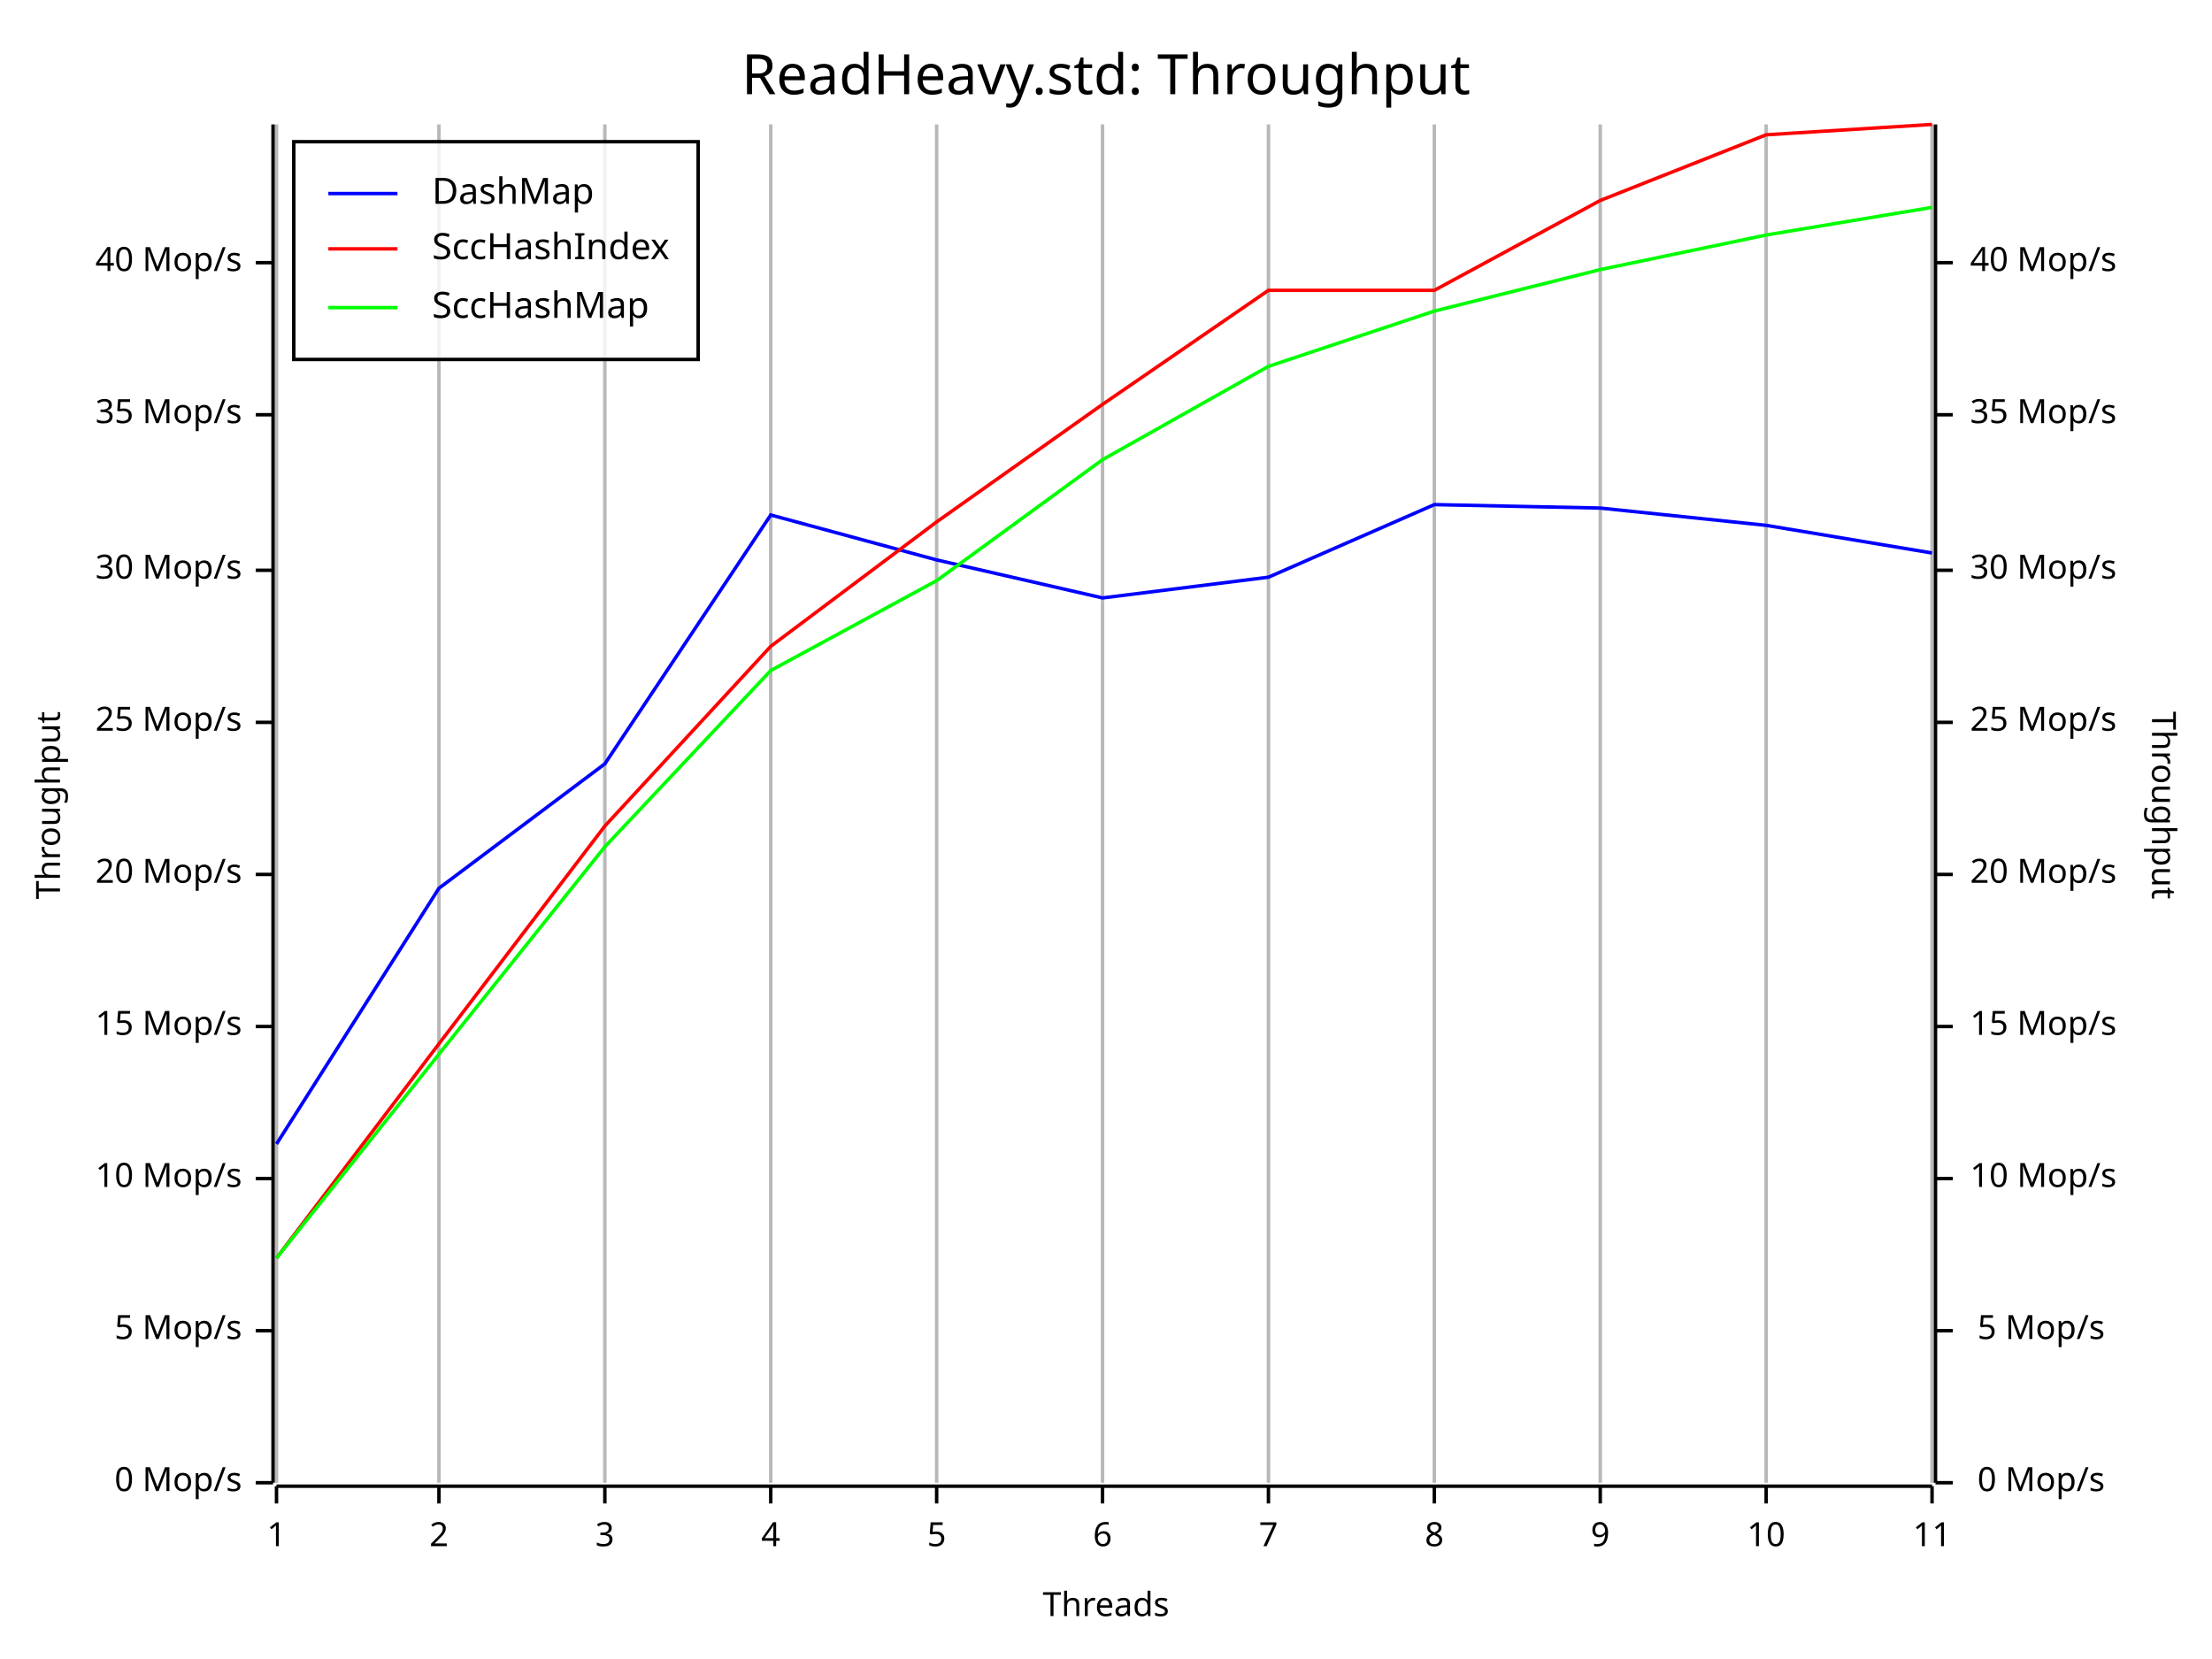
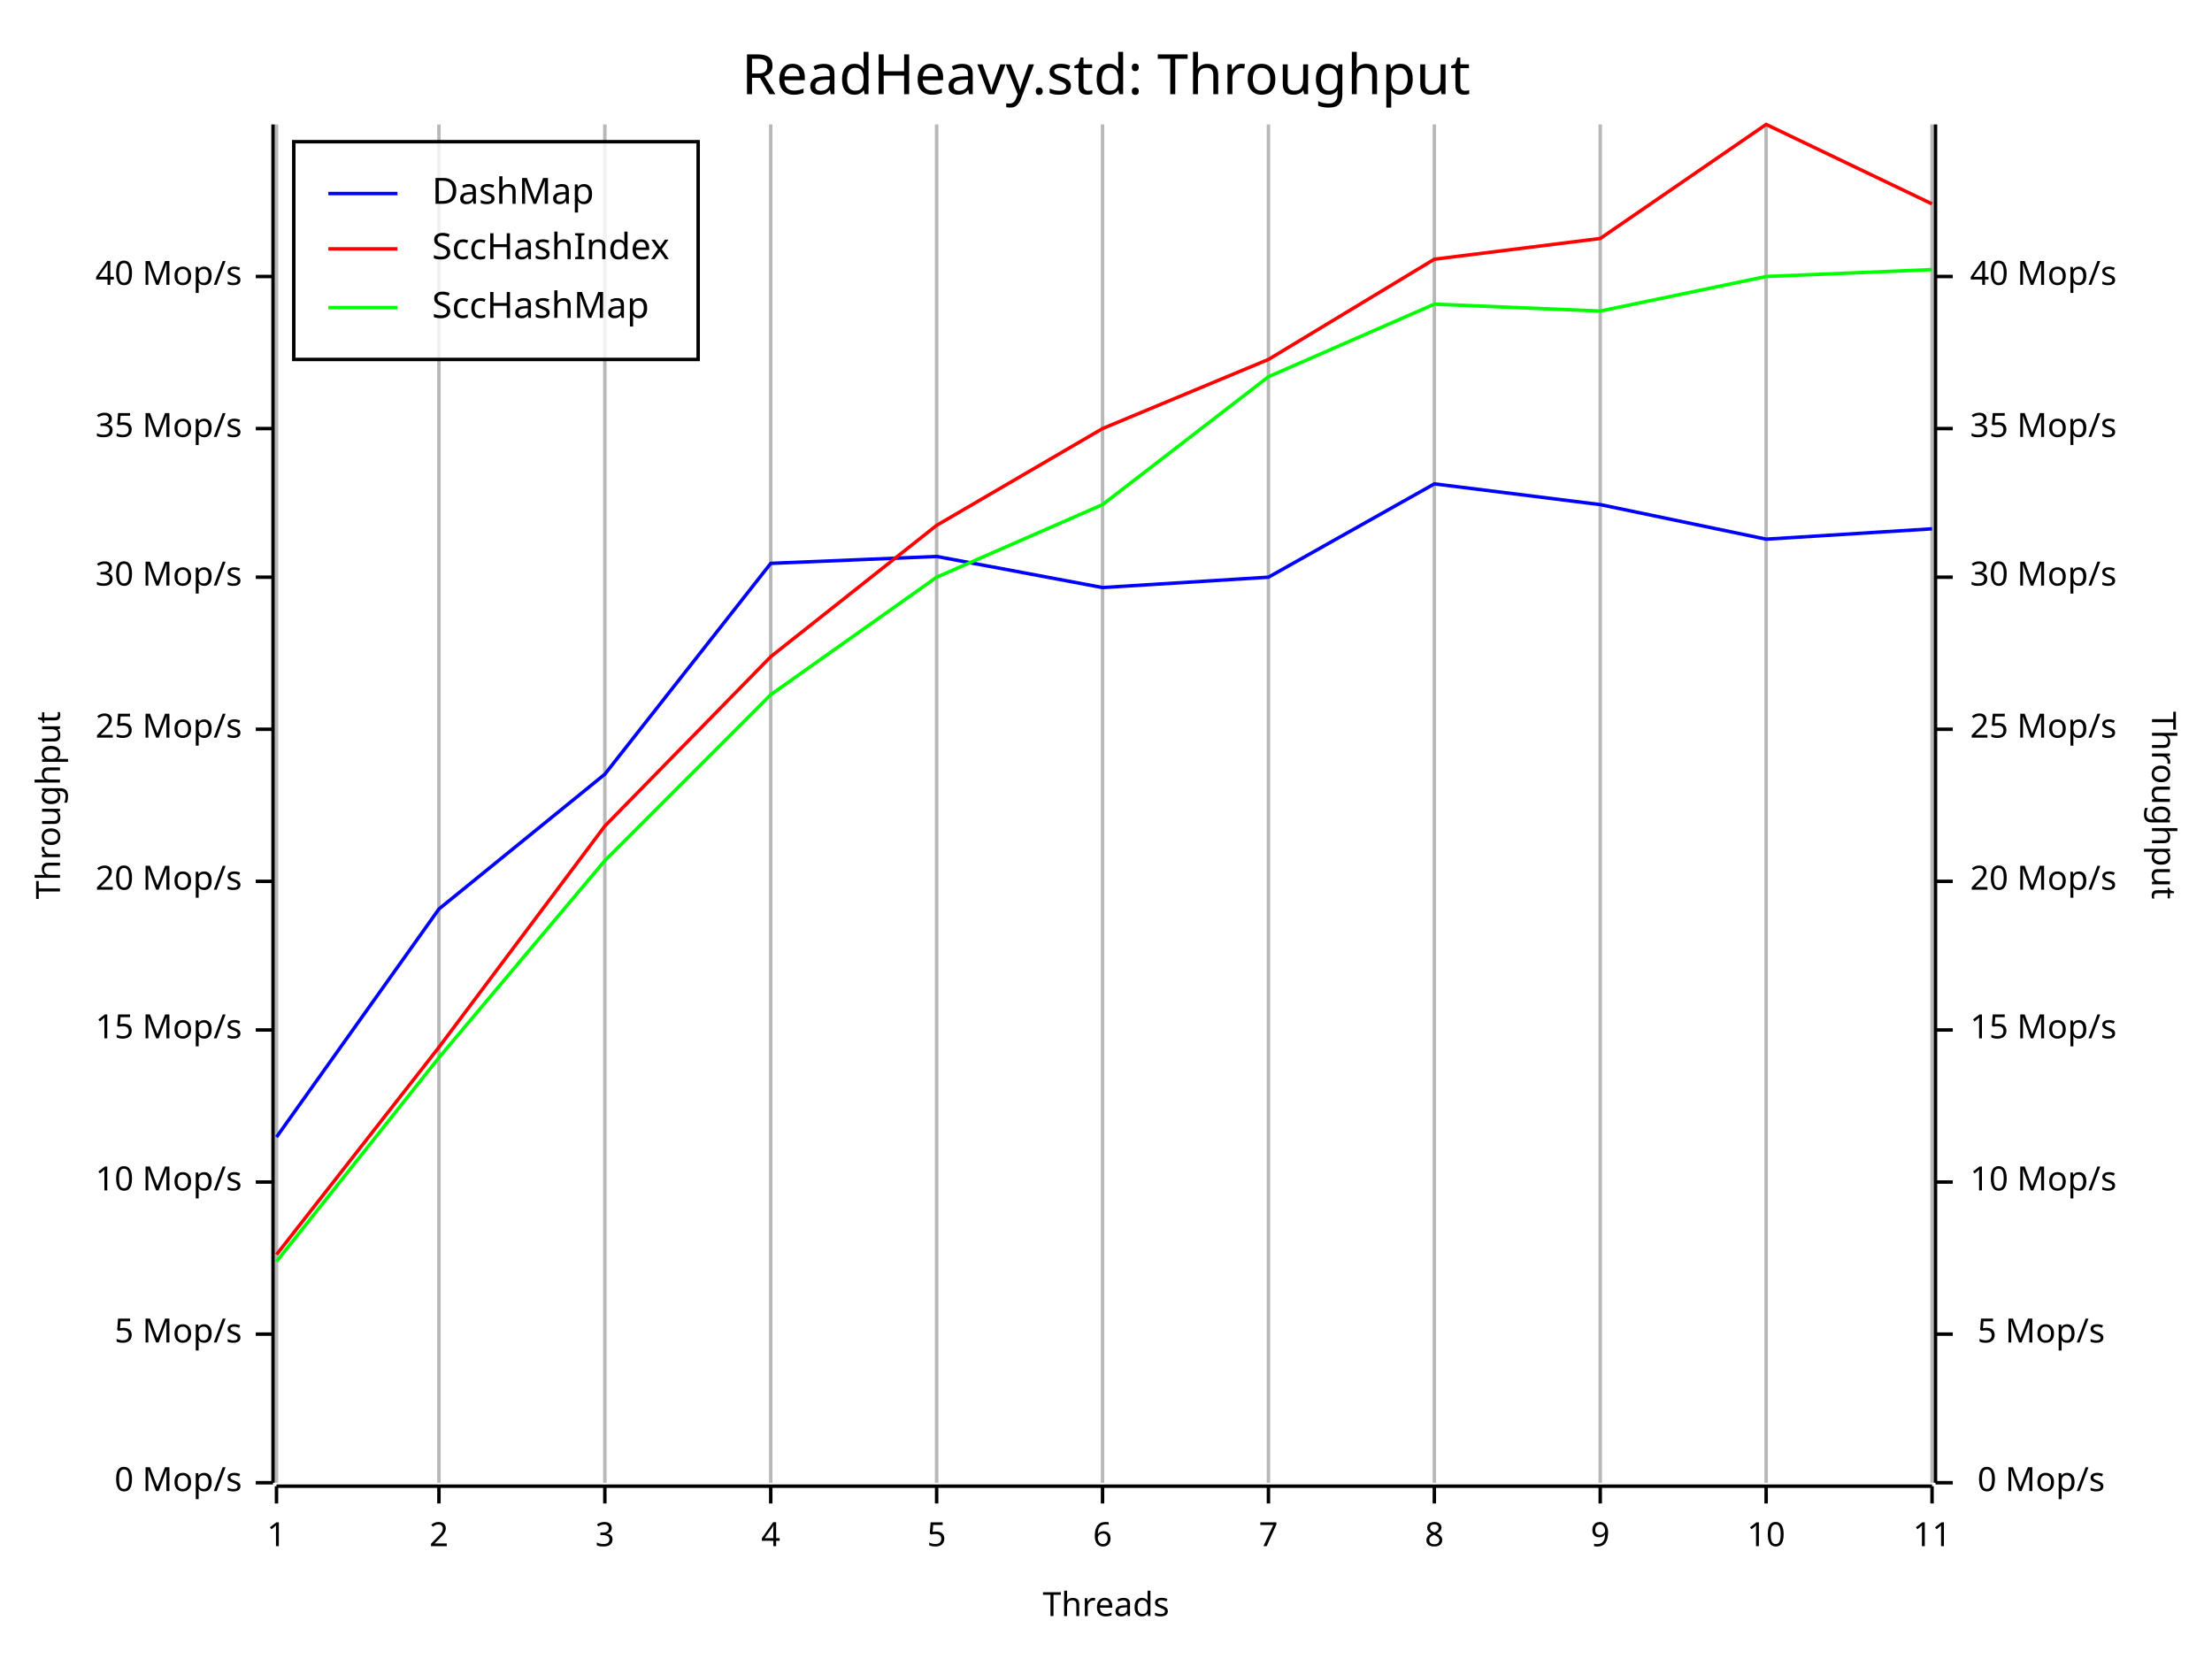
<svg xmlns="http://www.w3.org/2000/svg" width="640" height="480" viewBox="0 0 640 480">
  <rect x="0" y="0" width="640" height="480" opacity="1" fill="#FFFFFF" stroke="none" />
  <text x="320" y="15" dy="0.76em" text-anchor="middle" font-family="Fira Code" font-size="16.129" opacity="1" fill="#000000">
ReadHeavy.std: Throughput
</text>
  <line opacity="0.1" stroke="#000000" stroke-width="1" x1="80" y1="429" x2="80" y2="36" />
  <line opacity="0.1" stroke="#000000" stroke-width="1" x1="127" y1="429" x2="127" y2="36" />
  <line opacity="0.1" stroke="#000000" stroke-width="1" x1="175" y1="429" x2="175" y2="36" />
  <line opacity="0.1" stroke="#000000" stroke-width="1" x1="223" y1="429" x2="223" y2="36" />
  <line opacity="0.1" stroke="#000000" stroke-width="1" x1="271" y1="429" x2="271" y2="36" />
  <line opacity="0.1" stroke="#000000" stroke-width="1" x1="319" y1="429" x2="319" y2="36" />
  <line opacity="0.1" stroke="#000000" stroke-width="1" x1="367" y1="429" x2="367" y2="36" />
  <line opacity="0.1" stroke="#000000" stroke-width="1" x1="415" y1="429" x2="415" y2="36" />
  <line opacity="0.1" stroke="#000000" stroke-width="1" x1="463" y1="429" x2="463" y2="36" />
  <line opacity="0.1" stroke="#000000" stroke-width="1" x1="511" y1="429" x2="511" y2="36" />
  <line opacity="0.1" stroke="#000000" stroke-width="1" x1="559" y1="429" x2="559" y2="36" />
  <text x="10" y="233" dy="0.76em" text-anchor="middle" font-family="sans-serif" font-size="9.677" opacity="1" fill="#000000" transform="rotate(270, 10, 233)">
Throughput
</text>
  <text x="320" y="470" dy="-0.5ex" text-anchor="middle" font-family="sans-serif" font-size="9.677" opacity="1" fill="#000000">
Threads
</text>
  <text x="630" y="233" dy="0.76em" text-anchor="middle" font-family="sans-serif" font-size="9.677" opacity="1" fill="#000000" transform="rotate(90, 630, 233)">
Throughput
</text>
  <line opacity="0.2" stroke="#000000" stroke-width="1" x1="80" y1="429" x2="80" y2="36" />
  <line opacity="0.2" stroke="#000000" stroke-width="1" x1="127" y1="429" x2="127" y2="36" />
  <line opacity="0.2" stroke="#000000" stroke-width="1" x1="175" y1="429" x2="175" y2="36" />
  <line opacity="0.2" stroke="#000000" stroke-width="1" x1="223" y1="429" x2="223" y2="36" />
  <line opacity="0.2" stroke="#000000" stroke-width="1" x1="271" y1="429" x2="271" y2="36" />
  <line opacity="0.2" stroke="#000000" stroke-width="1" x1="319" y1="429" x2="319" y2="36" />
  <line opacity="0.2" stroke="#000000" stroke-width="1" x1="367" y1="429" x2="367" y2="36" />
  <line opacity="0.2" stroke="#000000" stroke-width="1" x1="415" y1="429" x2="415" y2="36" />
  <line opacity="0.2" stroke="#000000" stroke-width="1" x1="463" y1="429" x2="463" y2="36" />
  <line opacity="0.2" stroke="#000000" stroke-width="1" x1="511" y1="429" x2="511" y2="36" />
  <line opacity="0.2" stroke="#000000" stroke-width="1" x1="559" y1="429" x2="559" y2="36" />
  <polyline fill="none" opacity="1" stroke="#000000" stroke-width="1" points="79,36 79,429 " />
  <text x="70" y="429" dy="0.5ex" text-anchor="end" font-family="sans-serif" font-size="9.677" opacity="1" fill="#000000">
0 Mop/s
</text>
  <polyline fill="none" opacity="1" stroke="#000000" stroke-width="1" points="74,429 79,429 " />
-   <text x="70" y="385" dy="0.5ex" text-anchor="end" font-family="sans-serif" font-size="9.677" opacity="1" fill="#000000">
+   <text x="70" y="386" dy="0.5ex" text-anchor="end" font-family="sans-serif" font-size="9.677" opacity="1" fill="#000000">
5 Mop/s
</text>
-   <polyline fill="none" opacity="1" stroke="#000000" stroke-width="1" points="74,385 79,385 " />
-   <text x="70" y="341" dy="0.5ex" text-anchor="end" font-family="sans-serif" font-size="9.677" opacity="1" fill="#000000">
+   <polyline fill="none" opacity="1" stroke="#000000" stroke-width="1" points="74,386 79,386 " />
+   <text x="70" y="342" dy="0.5ex" text-anchor="end" font-family="sans-serif" font-size="9.677" opacity="1" fill="#000000">
10 Mop/s
</text>
-   <polyline fill="none" opacity="1" stroke="#000000" stroke-width="1" points="74,341 79,341 " />
-   <text x="70" y="297" dy="0.5ex" text-anchor="end" font-family="sans-serif" font-size="9.677" opacity="1" fill="#000000">
+   <polyline fill="none" opacity="1" stroke="#000000" stroke-width="1" points="74,342 79,342 " />
+   <text x="70" y="298" dy="0.5ex" text-anchor="end" font-family="sans-serif" font-size="9.677" opacity="1" fill="#000000">
15 Mop/s
</text>
-   <polyline fill="none" opacity="1" stroke="#000000" stroke-width="1" points="74,297 79,297 " />
-   <text x="70" y="253" dy="0.5ex" text-anchor="end" font-family="sans-serif" font-size="9.677" opacity="1" fill="#000000">
+   <polyline fill="none" opacity="1" stroke="#000000" stroke-width="1" points="74,298 79,298 " />
+   <text x="70" y="255" dy="0.5ex" text-anchor="end" font-family="sans-serif" font-size="9.677" opacity="1" fill="#000000">
20 Mop/s
</text>
-   <polyline fill="none" opacity="1" stroke="#000000" stroke-width="1" points="74,253 79,253 " />
-   <text x="70" y="209" dy="0.5ex" text-anchor="end" font-family="sans-serif" font-size="9.677" opacity="1" fill="#000000">
+   <polyline fill="none" opacity="1" stroke="#000000" stroke-width="1" points="74,255 79,255 " />
+   <text x="70" y="211" dy="0.5ex" text-anchor="end" font-family="sans-serif" font-size="9.677" opacity="1" fill="#000000">
25 Mop/s
</text>
-   <polyline fill="none" opacity="1" stroke="#000000" stroke-width="1" points="74,209 79,209 " />
-   <text x="70" y="165" dy="0.5ex" text-anchor="end" font-family="sans-serif" font-size="9.677" opacity="1" fill="#000000">
+   <polyline fill="none" opacity="1" stroke="#000000" stroke-width="1" points="74,211 79,211 " />
+   <text x="70" y="167" dy="0.5ex" text-anchor="end" font-family="sans-serif" font-size="9.677" opacity="1" fill="#000000">
30 Mop/s
</text>
-   <polyline fill="none" opacity="1" stroke="#000000" stroke-width="1" points="74,165 79,165 " />
-   <text x="70" y="120" dy="0.5ex" text-anchor="end" font-family="sans-serif" font-size="9.677" opacity="1" fill="#000000">
+   <polyline fill="none" opacity="1" stroke="#000000" stroke-width="1" points="74,167 79,167 " />
+   <text x="70" y="124" dy="0.5ex" text-anchor="end" font-family="sans-serif" font-size="9.677" opacity="1" fill="#000000">
35 Mop/s
</text>
-   <polyline fill="none" opacity="1" stroke="#000000" stroke-width="1" points="74,120 79,120 " />
-   <text x="70" y="76" dy="0.5ex" text-anchor="end" font-family="sans-serif" font-size="9.677" opacity="1" fill="#000000">
+   <polyline fill="none" opacity="1" stroke="#000000" stroke-width="1" points="74,124 79,124 " />
+   <text x="70" y="80" dy="0.5ex" text-anchor="end" font-family="sans-serif" font-size="9.677" opacity="1" fill="#000000">
40 Mop/s
</text>
-   <polyline fill="none" opacity="1" stroke="#000000" stroke-width="1" points="74,76 79,76 " />
+   <polyline fill="none" opacity="1" stroke="#000000" stroke-width="1" points="74,80 79,80 " />
  <polyline fill="none" opacity="1" stroke="#000000" stroke-width="1" points="80,430 559,430 " />
  <text x="80" y="440" dy="0.76em" text-anchor="middle" font-family="sans-serif" font-size="9.677" opacity="1" fill="#000000">
1
</text>
  <polyline fill="none" opacity="1" stroke="#000000" stroke-width="1" points="80,430 80,435 " />
  <text x="127" y="440" dy="0.76em" text-anchor="middle" font-family="sans-serif" font-size="9.677" opacity="1" fill="#000000">
2
</text>
  <polyline fill="none" opacity="1" stroke="#000000" stroke-width="1" points="127,430 127,435 " />
  <text x="175" y="440" dy="0.76em" text-anchor="middle" font-family="sans-serif" font-size="9.677" opacity="1" fill="#000000">
3
</text>
  <polyline fill="none" opacity="1" stroke="#000000" stroke-width="1" points="175,430 175,435 " />
  <text x="223" y="440" dy="0.76em" text-anchor="middle" font-family="sans-serif" font-size="9.677" opacity="1" fill="#000000">
4
</text>
  <polyline fill="none" opacity="1" stroke="#000000" stroke-width="1" points="223,430 223,435 " />
  <text x="271" y="440" dy="0.76em" text-anchor="middle" font-family="sans-serif" font-size="9.677" opacity="1" fill="#000000">
5
</text>
  <polyline fill="none" opacity="1" stroke="#000000" stroke-width="1" points="271,430 271,435 " />
  <text x="319" y="440" dy="0.76em" text-anchor="middle" font-family="sans-serif" font-size="9.677" opacity="1" fill="#000000">
6
</text>
  <polyline fill="none" opacity="1" stroke="#000000" stroke-width="1" points="319,430 319,435 " />
  <text x="367" y="440" dy="0.76em" text-anchor="middle" font-family="sans-serif" font-size="9.677" opacity="1" fill="#000000">
7
</text>
  <polyline fill="none" opacity="1" stroke="#000000" stroke-width="1" points="367,430 367,435 " />
  <text x="415" y="440" dy="0.76em" text-anchor="middle" font-family="sans-serif" font-size="9.677" opacity="1" fill="#000000">
8
</text>
  <polyline fill="none" opacity="1" stroke="#000000" stroke-width="1" points="415,430 415,435 " />
  <text x="463" y="440" dy="0.76em" text-anchor="middle" font-family="sans-serif" font-size="9.677" opacity="1" fill="#000000">
9
</text>
  <polyline fill="none" opacity="1" stroke="#000000" stroke-width="1" points="463,430 463,435 " />
  <text x="511" y="440" dy="0.76em" text-anchor="middle" font-family="sans-serif" font-size="9.677" opacity="1" fill="#000000">
10
</text>
  <polyline fill="none" opacity="1" stroke="#000000" stroke-width="1" points="511,430 511,435 " />
  <text x="559" y="440" dy="0.76em" text-anchor="middle" font-family="sans-serif" font-size="9.677" opacity="1" fill="#000000">
11
</text>
  <polyline fill="none" opacity="1" stroke="#000000" stroke-width="1" points="559,430 559,435 " />
  <polyline fill="none" opacity="1" stroke="#000000" stroke-width="1" points="560,36 560,429 " />
  <text x="609" y="429" dy="0.5ex" text-anchor="end" font-family="sans-serif" font-size="9.677" opacity="1" fill="#000000">
0 Mop/s
</text>
  <polyline fill="none" opacity="1" stroke="#000000" stroke-width="1" points="560,429 565,429 " />
-   <text x="609" y="385" dy="0.5ex" text-anchor="end" font-family="sans-serif" font-size="9.677" opacity="1" fill="#000000">
+   <text x="609" y="386" dy="0.5ex" text-anchor="end" font-family="sans-serif" font-size="9.677" opacity="1" fill="#000000">
5 Mop/s
</text>
-   <polyline fill="none" opacity="1" stroke="#000000" stroke-width="1" points="560,385 565,385 " />
-   <text x="570" y="341" dy="0.5ex" text-anchor="start" font-family="sans-serif" font-size="9.677" opacity="1" fill="#000000">
+   <polyline fill="none" opacity="1" stroke="#000000" stroke-width="1" points="560,386 565,386 " />
+   <text x="570" y="342" dy="0.5ex" text-anchor="start" font-family="sans-serif" font-size="9.677" opacity="1" fill="#000000">
10 Mop/s
</text>
-   <polyline fill="none" opacity="1" stroke="#000000" stroke-width="1" points="560,341 565,341 " />
-   <text x="570" y="297" dy="0.5ex" text-anchor="start" font-family="sans-serif" font-size="9.677" opacity="1" fill="#000000">
+   <polyline fill="none" opacity="1" stroke="#000000" stroke-width="1" points="560,342 565,342 " />
+   <text x="570" y="298" dy="0.5ex" text-anchor="start" font-family="sans-serif" font-size="9.677" opacity="1" fill="#000000">
15 Mop/s
</text>
-   <polyline fill="none" opacity="1" stroke="#000000" stroke-width="1" points="560,297 565,297 " />
-   <text x="570" y="253" dy="0.5ex" text-anchor="start" font-family="sans-serif" font-size="9.677" opacity="1" fill="#000000">
+   <polyline fill="none" opacity="1" stroke="#000000" stroke-width="1" points="560,298 565,298 " />
+   <text x="570" y="255" dy="0.5ex" text-anchor="start" font-family="sans-serif" font-size="9.677" opacity="1" fill="#000000">
20 Mop/s
</text>
-   <polyline fill="none" opacity="1" stroke="#000000" stroke-width="1" points="560,253 565,253 " />
-   <text x="570" y="209" dy="0.5ex" text-anchor="start" font-family="sans-serif" font-size="9.677" opacity="1" fill="#000000">
+   <polyline fill="none" opacity="1" stroke="#000000" stroke-width="1" points="560,255 565,255 " />
+   <text x="570" y="211" dy="0.5ex" text-anchor="start" font-family="sans-serif" font-size="9.677" opacity="1" fill="#000000">
25 Mop/s
</text>
-   <polyline fill="none" opacity="1" stroke="#000000" stroke-width="1" points="560,209 565,209 " />
-   <text x="570" y="165" dy="0.5ex" text-anchor="start" font-family="sans-serif" font-size="9.677" opacity="1" fill="#000000">
+   <polyline fill="none" opacity="1" stroke="#000000" stroke-width="1" points="560,211 565,211 " />
+   <text x="570" y="167" dy="0.5ex" text-anchor="start" font-family="sans-serif" font-size="9.677" opacity="1" fill="#000000">
30 Mop/s
</text>
-   <polyline fill="none" opacity="1" stroke="#000000" stroke-width="1" points="560,165 565,165 " />
-   <text x="570" y="120" dy="0.5ex" text-anchor="start" font-family="sans-serif" font-size="9.677" opacity="1" fill="#000000">
+   <polyline fill="none" opacity="1" stroke="#000000" stroke-width="1" points="560,167 565,167 " />
+   <text x="570" y="124" dy="0.5ex" text-anchor="start" font-family="sans-serif" font-size="9.677" opacity="1" fill="#000000">
35 Mop/s
</text>
-   <polyline fill="none" opacity="1" stroke="#000000" stroke-width="1" points="560,120 565,120 " />
-   <text x="570" y="76" dy="0.5ex" text-anchor="start" font-family="sans-serif" font-size="9.677" opacity="1" fill="#000000">
+   <polyline fill="none" opacity="1" stroke="#000000" stroke-width="1" points="560,124 565,124 " />
+   <text x="570" y="80" dy="0.5ex" text-anchor="start" font-family="sans-serif" font-size="9.677" opacity="1" fill="#000000">
40 Mop/s
</text>
-   <polyline fill="none" opacity="1" stroke="#000000" stroke-width="1" points="560,76 565,76 " />
-   <polyline fill="none" opacity="1" stroke="#0000FF" stroke-width="1" points="80,331 127,257 175,221 223,149 271,162 319,173 367,167 415,146 463,147 511,152 559,160 " />
-   <polyline fill="none" opacity="1" stroke="#FF0000" stroke-width="1" points="80,364 127,302 175,239 223,187 271,151 319,117 367,84 415,84 463,58 511,39 559,36 " />
-   <polyline fill="none" opacity="1" stroke="#00FF00" stroke-width="1" points="80,364 127,305 175,245 223,194 271,168 319,133 367,106 415,90 463,78 511,68 559,60 " />
+   <polyline fill="none" opacity="1" stroke="#000000" stroke-width="1" points="560,80 565,80 " />
+   <polyline fill="none" opacity="1" stroke="#0000FF" stroke-width="1" points="80,329 127,263 175,224 223,163 271,161 319,170 367,167 415,140 463,146 511,156 559,153 " />
+   <polyline fill="none" opacity="1" stroke="#FF0000" stroke-width="1" points="80,363 127,303 175,239 223,190 271,152 319,124 367,104 415,75 463,69 511,36 559,59 " />
+   <polyline fill="none" opacity="1" stroke="#00FF00" stroke-width="1" points="80,365 127,306 175,249 223,201 271,167 319,146 367,109 415,88 463,90 511,80 559,78 " />
  <rect x="85" y="41" width="117" height="63" opacity="0.8" fill="#FFFFFF" stroke="none" />
  <rect x="85" y="41" width="117" height="63" opacity="1" fill="none" stroke="#000000" />
  <text x="125" y="51" dy="0.76em" text-anchor="start" font-family="Fira Code" font-size="10.484" opacity="1" fill="#000000">
DashMap
</text>
  <text x="125" y="67" dy="0.76em" text-anchor="start" font-family="Fira Code" font-size="10.484" opacity="1" fill="#000000">
SccHashIndex
</text>
  <text x="125" y="84" dy="0.76em" text-anchor="start" font-family="Fira Code" font-size="10.484" opacity="1" fill="#000000">
SccHashMap
</text>
  <polyline fill="none" opacity="1" stroke="#0000FF" stroke-width="1" points="95,56 115,56 " />
  <polyline fill="none" opacity="1" stroke="#FF0000" stroke-width="1" points="95,72 115,72 " />
  <polyline fill="none" opacity="1" stroke="#00FF00" stroke-width="1" points="95,89 115,89 " />
</svg>
